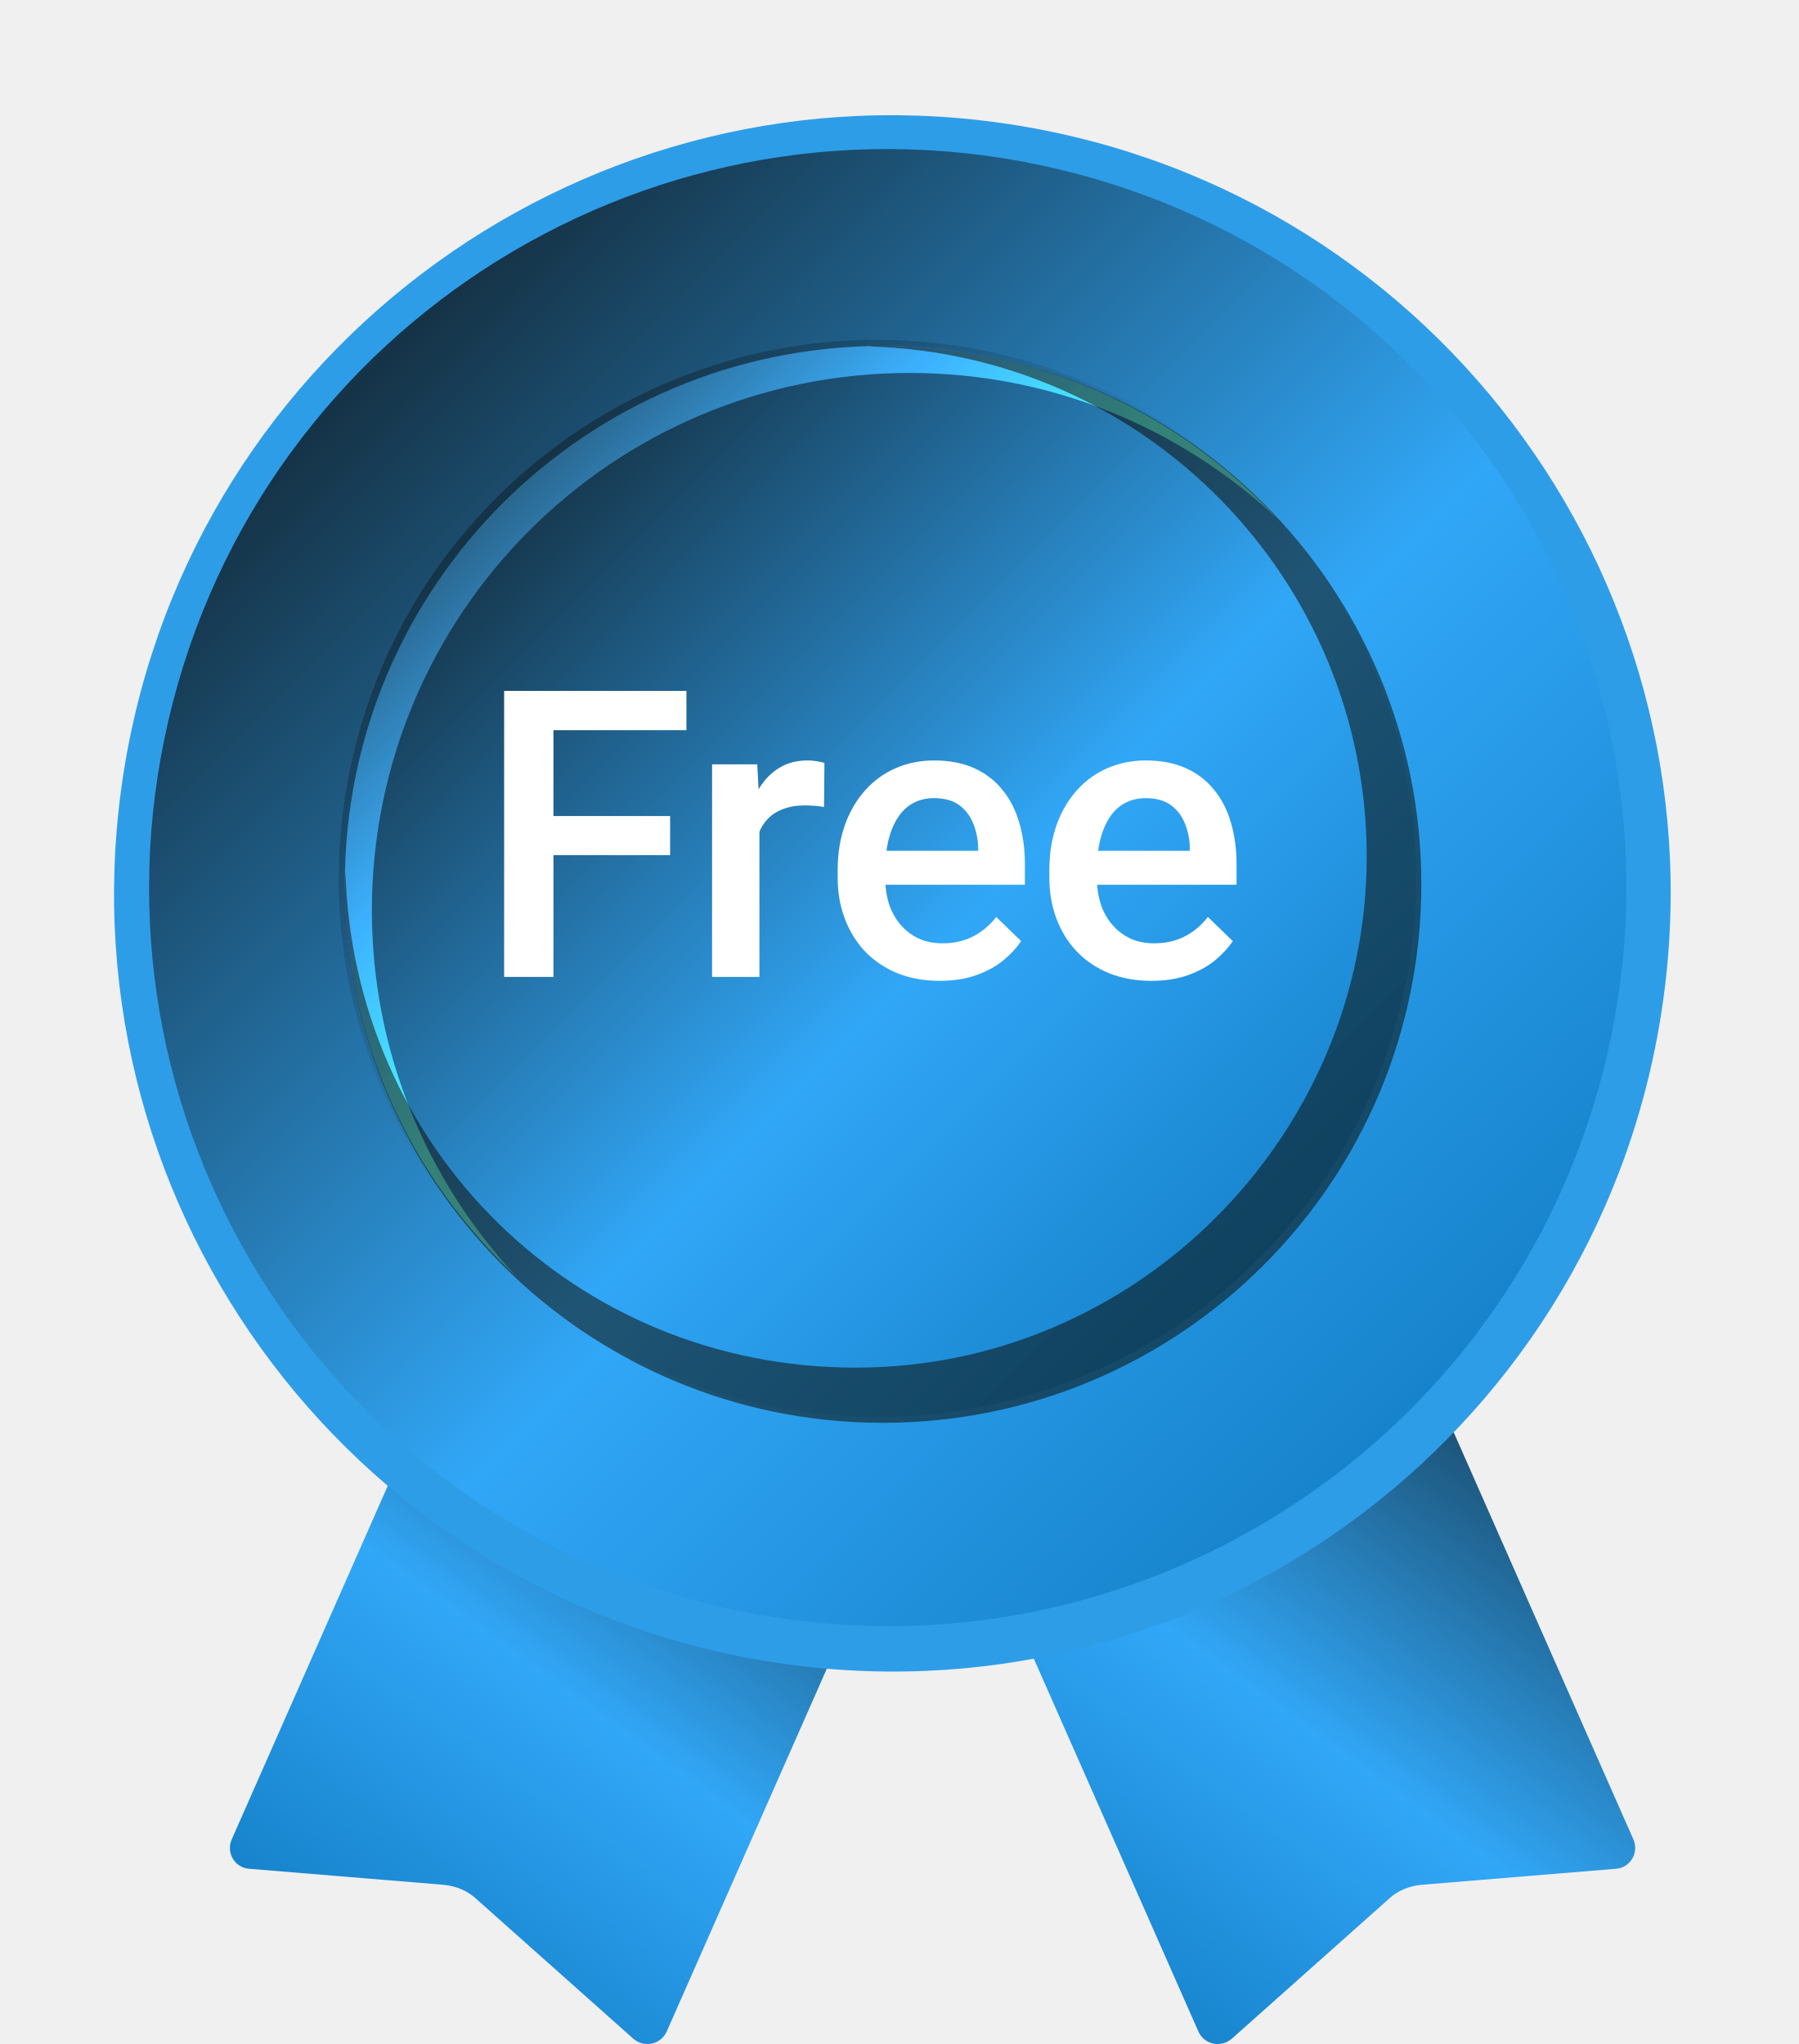
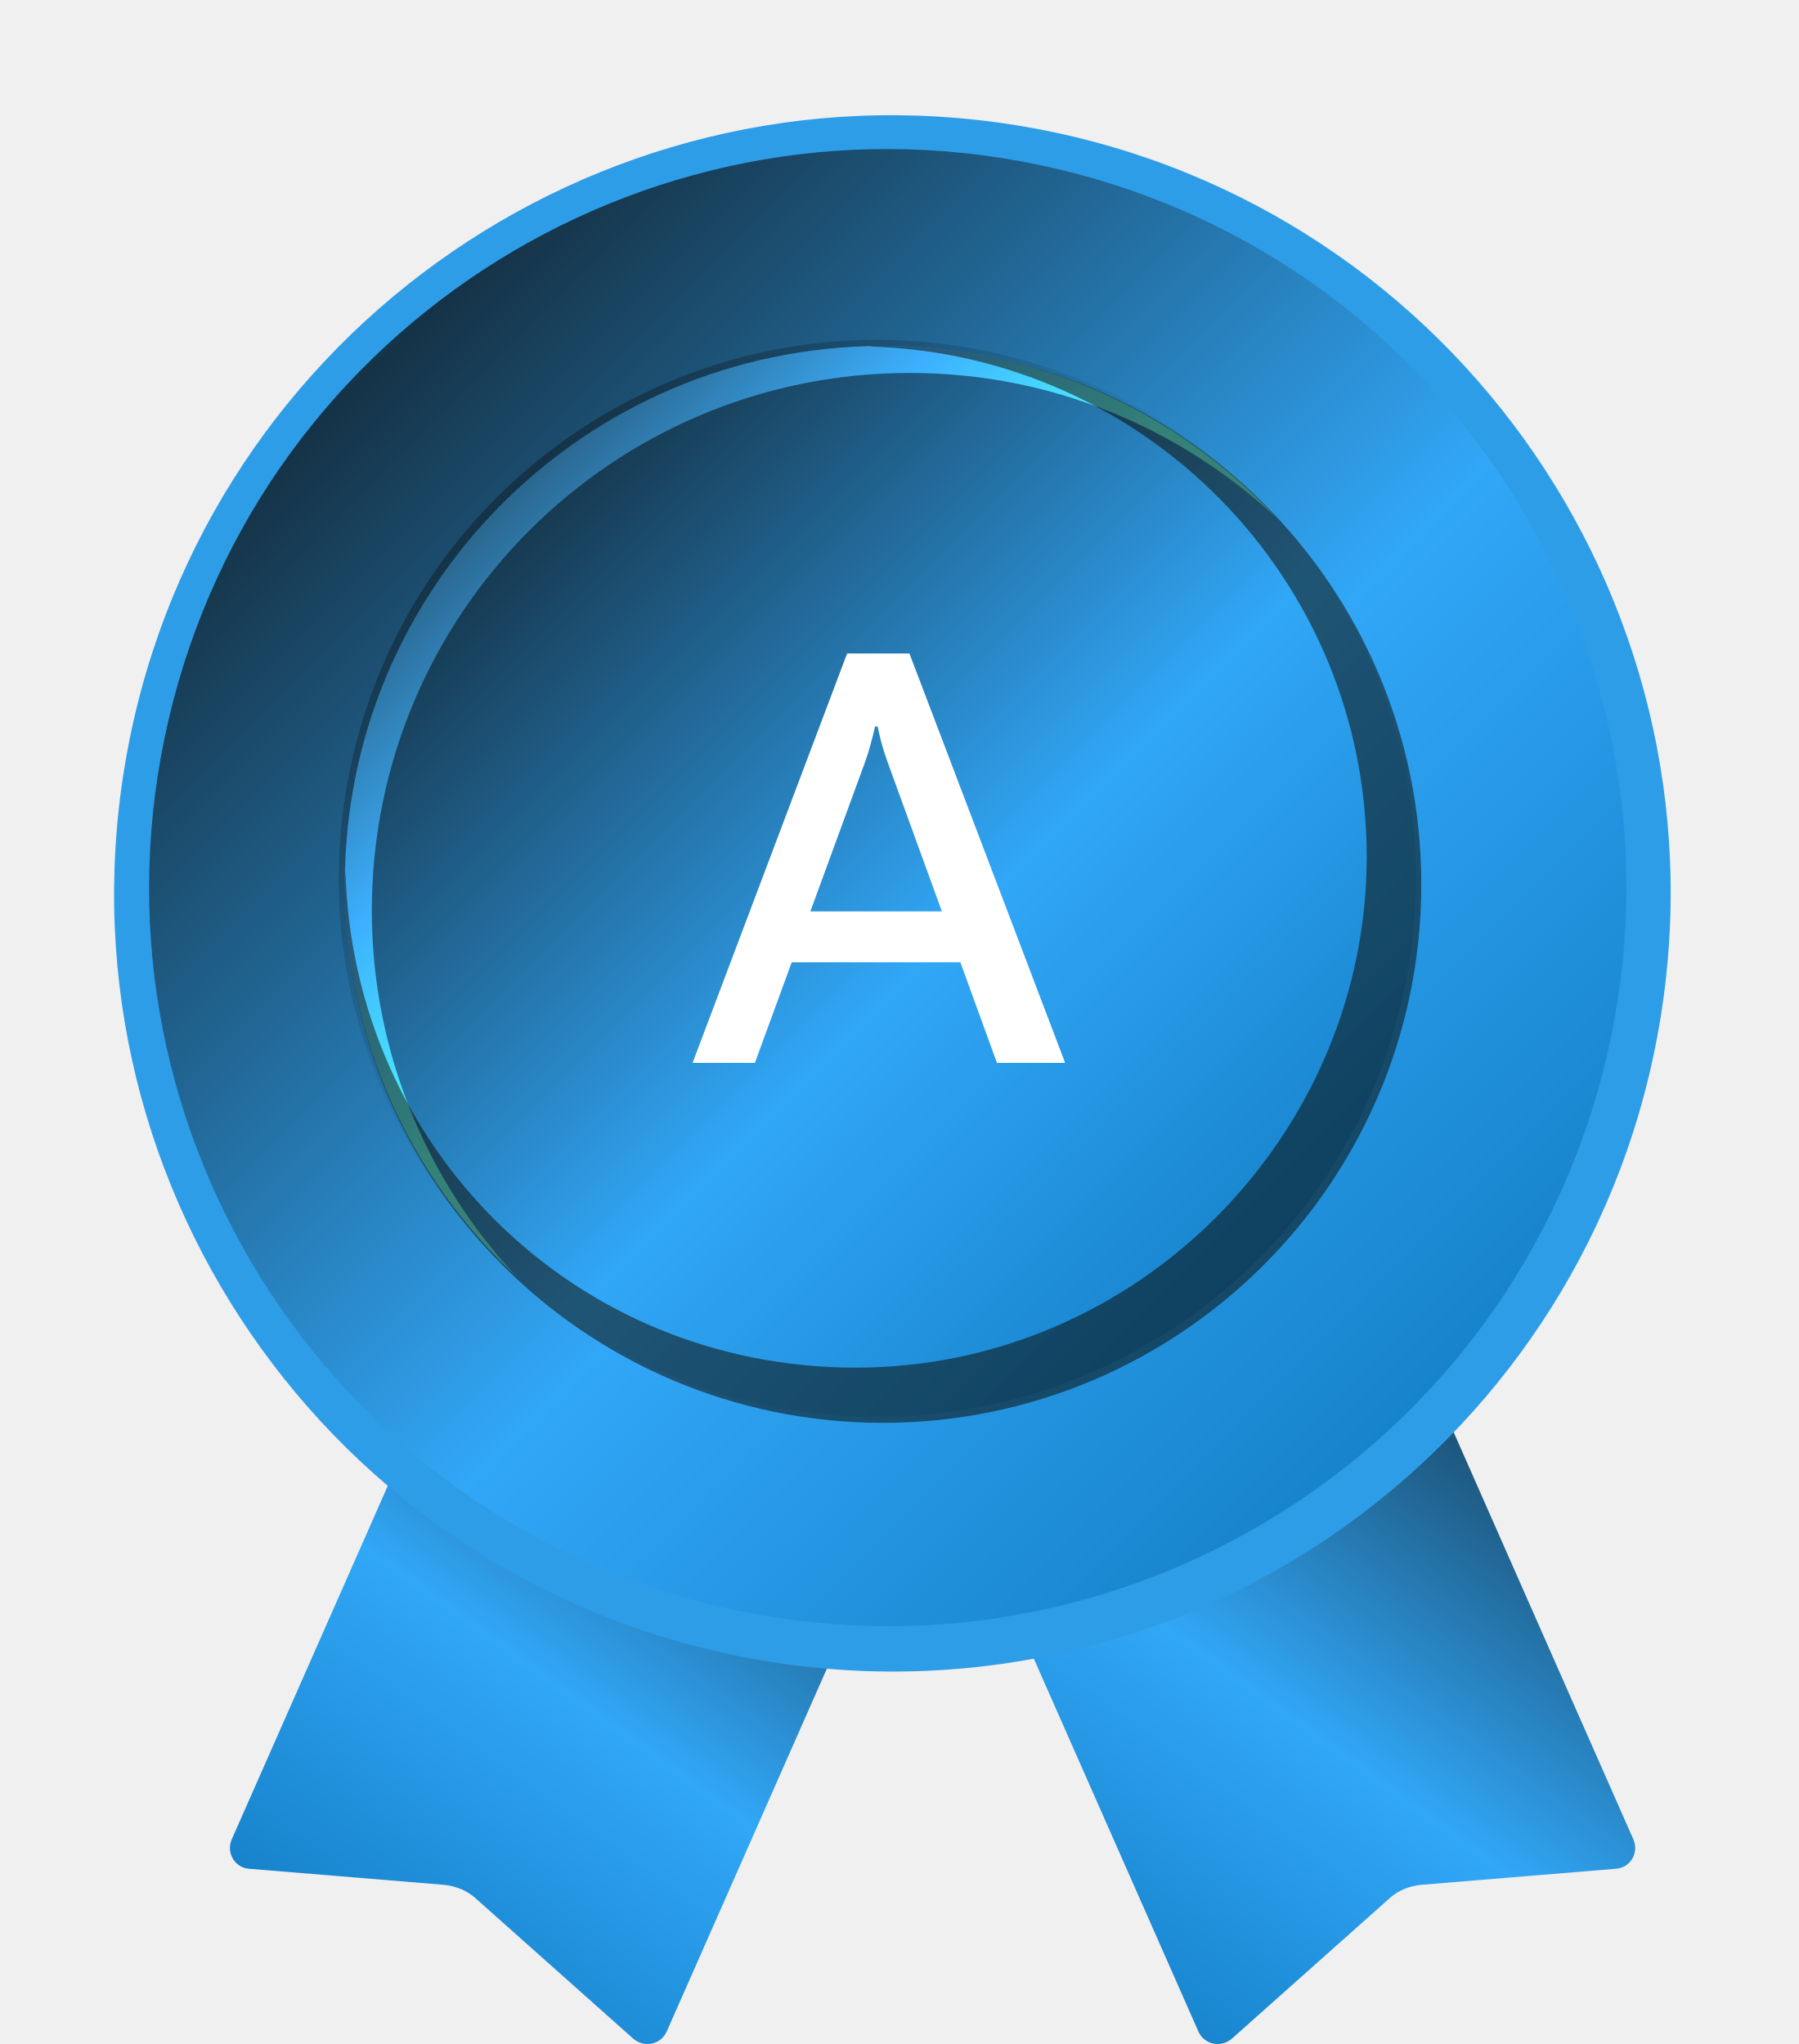
<svg xmlns="http://www.w3.org/2000/svg" width="44" height="50" viewBox="0 0 44 50" fill="none">
-   <path d="M15.493 49.874L11.641 46.444C11.43 46.247 11.149 46.135 10.854 46.106L6.089 45.713C5.737 45.685 5.526 45.319 5.667 44.996L12.484 29.547L23.125 34.242L16.308 49.691C16.167 50.014 15.76 50.099 15.493 49.874Z" fill="url(#paint0_linear_666_5004)" />
-   <path d="M30.124 49.874L33.975 46.444C34.186 46.247 34.468 46.135 34.763 46.106L39.528 45.713C39.879 45.685 40.09 45.319 39.95 44.996L33.132 29.547L22.491 34.242L29.309 49.691C29.449 50.014 29.857 50.099 30.124 49.874Z" fill="url(#paint1_linear_666_5004)" />
-   <path d="M40.615 24.89C42.292 14.514 35.239 4.742 24.862 3.065C14.485 1.388 4.713 8.441 3.036 18.818C1.359 29.195 8.412 38.966 18.789 40.643C29.166 42.32 38.938 35.267 40.615 24.89Z" fill="#2E9DE7" />
-   <path d="M39.298 25.841C41.578 16.129 35.553 6.407 25.841 4.128C16.129 1.848 6.407 7.873 4.128 17.585C1.848 27.297 7.873 37.018 17.585 39.298C27.297 41.578 37.018 35.553 39.298 25.841Z" fill="url(#paint2_linear_666_5004)" />
-   <path d="M34.281 24.501C35.945 17.42 31.555 10.33 24.473 8.665C17.392 7 10.302 11.391 8.637 18.473C6.972 25.554 11.363 32.644 18.445 34.309C25.526 35.974 32.616 31.583 34.281 24.501Z" fill="url(#paint3_linear_666_5004)" />
+   <path d="M15.493 49.874L11.641 46.444C11.43 46.247 11.149 46.135 10.854 46.106L6.089 45.713C5.737 45.685 5.527 45.319 5.667 44.996L12.485 29.547L23.126 34.242L16.308 49.691C16.168 50.014 15.76 50.099 15.493 49.874Z" fill="url(#paint0_linear_136_2)" />
+   <path d="M30.124 49.874L33.976 46.444C34.187 46.247 34.468 46.135 34.763 46.106L39.528 45.713C39.88 45.685 40.09 45.319 39.95 44.996L33.132 29.547L22.491 34.242L29.309 49.691C29.449 50.014 29.857 50.099 30.124 49.874Z" fill="url(#paint1_linear_136_2)" />
+   <path d="M40.615 24.89C42.292 14.514 35.239 4.742 24.862 3.065C14.485 1.388 4.714 8.441 3.037 18.818C1.36 29.195 8.412 38.966 18.789 40.643C29.166 42.32 38.938 35.267 40.615 24.89Z" fill="#2E9DE7" />
+   <path d="M39.298 25.841C41.577 16.129 35.552 6.407 25.84 4.128C16.128 1.848 6.407 7.873 4.128 17.585C1.848 27.297 7.873 37.018 17.585 39.298C27.297 41.578 37.018 35.553 39.298 25.841Z" fill="url(#paint2_linear_136_2)" />
+   <path d="M34.28 24.501C35.945 17.42 31.554 10.33 24.473 8.665C17.392 7 10.302 11.391 8.637 18.473C6.972 25.554 11.363 32.644 18.444 34.309C25.525 35.974 32.615 31.583 34.28 24.501Z" fill="url(#paint3_linear_136_2)" />
  <g style="mix-blend-mode:overlay">
-     <path d="M9.095 22.28C9.095 15.013 14.985 9.123 22.252 9.123C25.724 9.123 28.859 10.472 31.22 12.665C28.817 10.093 25.401 8.462 21.605 8.462C14.324 8.462 8.434 14.352 8.434 21.619C8.434 25.415 10.051 28.831 12.637 31.234C10.444 28.887 9.095 25.738 9.095 22.266V22.28Z" fill="white" />
+     <path d="M9.094 22.28C9.094 15.013 14.984 9.123 22.252 9.123C25.724 9.123 28.858 10.472 31.22 12.665C28.816 10.093 25.4 8.462 21.605 8.462C14.323 8.462 8.434 14.352 8.434 21.619C8.434 25.415 10.05 28.831 12.637 31.234C10.444 28.887 9.094 25.738 9.094 22.266V22.28Z" fill="white" />
  </g>
  <g style="mix-blend-mode:multiply" opacity="0.54">
-     <path d="M21.591 8.462C21.479 8.462 21.366 8.462 21.254 8.476C28.001 8.659 33.427 14.169 33.427 20.959C33.427 27.748 27.832 33.455 20.931 33.455C14.029 33.455 8.631 28.043 8.448 21.296C8.448 21.409 8.434 21.521 8.434 21.634C8.434 28.901 14.324 34.805 21.591 34.805C28.859 34.805 34.763 28.915 34.763 21.634C34.763 14.352 28.873 8.462 21.591 8.462Z" fill="#591706" />
+     <path d="M21.591 8.462C21.478 8.462 21.366 8.462 21.253 8.476C28.001 8.659 33.427 14.169 33.427 20.959C33.427 27.748 27.832 33.455 20.93 33.455C14.028 33.455 8.63 28.043 8.448 21.296C8.448 21.409 8.434 21.521 8.434 21.634C8.434 28.901 14.323 34.805 21.591 34.805C28.858 34.805 34.762 28.915 34.762 21.634C34.762 14.352 28.872 8.462 21.591 8.462Z" fill="#591706" />
  </g>
-   <path d="M28.164 23.993C27.779 23.993 27.432 23.93 27.121 23.805C26.814 23.677 26.551 23.5 26.333 23.272C26.119 23.045 25.954 22.777 25.838 22.47C25.723 22.162 25.665 21.831 25.665 21.475V21.283C25.665 20.876 25.725 20.508 25.843 20.178C25.962 19.848 26.127 19.566 26.338 19.332C26.549 19.095 26.799 18.914 27.088 18.789C27.376 18.665 27.688 18.602 28.024 18.602C28.396 18.602 28.721 18.665 29 18.789C29.279 18.914 29.509 19.09 29.692 19.318C29.878 19.542 30.015 19.81 30.105 20.12C30.198 20.431 30.244 20.774 30.244 21.148V21.643H26.228V20.812H29.101V20.721C29.094 20.513 29.053 20.317 28.976 20.135C28.902 19.952 28.788 19.805 28.635 19.693C28.481 19.581 28.276 19.524 28.02 19.524C27.828 19.524 27.656 19.566 27.506 19.649C27.358 19.73 27.235 19.846 27.136 20C27.036 20.154 26.959 20.34 26.905 20.558C26.854 20.772 26.828 21.014 26.828 21.283V21.475C26.828 21.703 26.859 21.914 26.919 22.109C26.983 22.302 27.076 22.47 27.198 22.614C27.32 22.758 27.467 22.872 27.64 22.955C27.813 23.035 28.01 23.075 28.231 23.075C28.51 23.075 28.758 23.019 28.976 22.907C29.194 22.795 29.383 22.636 29.543 22.431L30.153 23.022C30.041 23.186 29.895 23.343 29.716 23.493C29.536 23.64 29.317 23.761 29.058 23.853C28.801 23.946 28.503 23.993 28.164 23.993Z" fill="white" />
-   <path d="M22.987 23.993C22.602 23.993 22.255 23.93 21.944 23.805C21.637 23.677 21.374 23.5 21.156 23.272C20.942 23.045 20.777 22.777 20.661 22.47C20.546 22.162 20.488 21.831 20.488 21.475V21.283C20.488 20.876 20.548 20.508 20.666 20.178C20.785 19.848 20.95 19.566 21.161 19.332C21.372 19.095 21.622 18.914 21.91 18.789C22.199 18.665 22.511 18.602 22.847 18.602C23.219 18.602 23.544 18.665 23.823 18.789C24.101 18.914 24.332 19.09 24.515 19.318C24.7 19.542 24.838 19.81 24.928 20.12C25.021 20.431 25.067 20.774 25.067 21.148V21.643H21.05V20.812H23.924V20.721C23.917 20.513 23.876 20.317 23.799 20.135C23.725 19.952 23.611 19.805 23.458 19.693C23.304 19.581 23.099 19.524 22.843 19.524C22.65 19.524 22.479 19.566 22.328 19.649C22.181 19.73 22.058 19.846 21.959 20C21.859 20.154 21.782 20.34 21.728 20.558C21.677 20.772 21.651 21.014 21.651 21.283V21.475C21.651 21.703 21.681 21.914 21.742 22.109C21.806 22.302 21.899 22.47 22.021 22.614C22.143 22.758 22.29 22.872 22.463 22.955C22.636 23.035 22.833 23.075 23.054 23.075C23.333 23.075 23.581 23.019 23.799 22.907C24.017 22.795 24.206 22.636 24.366 22.431L24.976 23.022C24.864 23.186 24.718 23.343 24.539 23.493C24.359 23.64 24.14 23.761 23.88 23.853C23.624 23.946 23.326 23.993 22.987 23.993Z" fill="white" />
-   <path d="M18.574 19.688V23.897H17.416V18.698H18.521L18.574 19.688ZM20.164 18.665L20.154 19.741C20.084 19.728 20.007 19.718 19.924 19.712C19.844 19.706 19.764 19.702 19.684 19.702C19.485 19.702 19.31 19.731 19.16 19.789C19.009 19.843 18.883 19.923 18.78 20.029C18.681 20.131 18.604 20.256 18.55 20.404C18.495 20.551 18.463 20.716 18.454 20.899L18.189 20.918C18.189 20.591 18.221 20.288 18.285 20.01C18.349 19.731 18.446 19.486 18.574 19.275C18.705 19.063 18.868 18.898 19.064 18.78C19.262 18.661 19.491 18.602 19.751 18.602C19.821 18.602 19.897 18.608 19.977 18.621C20.06 18.634 20.122 18.648 20.164 18.665Z" fill="white" />
-   <path d="M13.536 16.901V23.897H12.33V16.901H13.536ZM16.39 19.962V20.918H13.229V19.962H16.39ZM16.789 16.901V17.862H13.229V16.901H16.789Z" fill="white" />
+   <path d="M16.939 26L20.719 15.985H22.243L26.051 26H24.383L21.71 18.645C21.655 18.49 21.607 18.341 21.566 18.2C21.53 18.059 21.496 17.915 21.464 17.77H21.402C21.37 17.915 21.334 18.061 21.293 18.207C21.256 18.348 21.211 18.494 21.156 18.645L18.463 26H16.939ZM18.736 23.539L19.167 22.295H23.754L24.178 23.539H18.736Z" fill="white" />
  <defs>
-     <linearGradient id="paint0_linear_666_5004" x1="8.7" y1="50.474" x2="26.066" y2="26.478" gradientUnits="userSpaceOnUse">
+     <linearGradient id="paint0_linear_136_2" x1="8.7" y1="50.474" x2="26.066" y2="26.478" gradientUnits="userSpaceOnUse">
      <stop stop-color="#1079C0" />
      <stop offset="0.35" stop-color="#31A7F7" />
      <stop offset="0.73" stop-color="#153347" />
      <stop offset="1" stop-color="#188EDE" />
    </linearGradient>
-     <linearGradient id="paint1_linear_666_5004" x1="25.568" y1="50.474" x2="42.934" y2="26.478" gradientUnits="userSpaceOnUse">
+     <linearGradient id="paint1_linear_136_2" x1="25.568" y1="50.474" x2="42.934" y2="26.478" gradientUnits="userSpaceOnUse">
      <stop stop-color="#1079C0" />
      <stop offset="0.35" stop-color="#31A7F7" />
      <stop offset="0.73" stop-color="#153347" />
      <stop offset="1" stop-color="#188EDE" />
    </linearGradient>
-     <linearGradient id="paint2_linear_666_5004" x1="37.437" y1="37.434" x2="-1.401" y2="-1.377" gradientUnits="userSpaceOnUse">
+     <linearGradient id="paint2_linear_136_2" x1="37.437" y1="37.434" x2="-1.401" y2="-1.377" gradientUnits="userSpaceOnUse">
      <stop stop-color="#1079C0" />
      <stop offset="0.35" stop-color="#31A7F7" />
      <stop offset="0.73" stop-color="#153347" />
      <stop offset="1" stop-color="#188EDE" />
    </linearGradient>
-     <linearGradient id="paint3_linear_666_5004" x1="32.921" y1="32.955" x2="4.61" y2="4.644" gradientUnits="userSpaceOnUse">
+     <linearGradient id="paint3_linear_136_2" x1="32.92" y1="32.955" x2="4.61" y2="4.644" gradientUnits="userSpaceOnUse">
      <stop stop-color="#1079C0" />
      <stop offset="0.35" stop-color="#31A7F7" />
      <stop offset="0.73" stop-color="#153347" />
      <stop offset="1" stop-color="#188EDE" />
    </linearGradient>
  </defs>
</svg>
